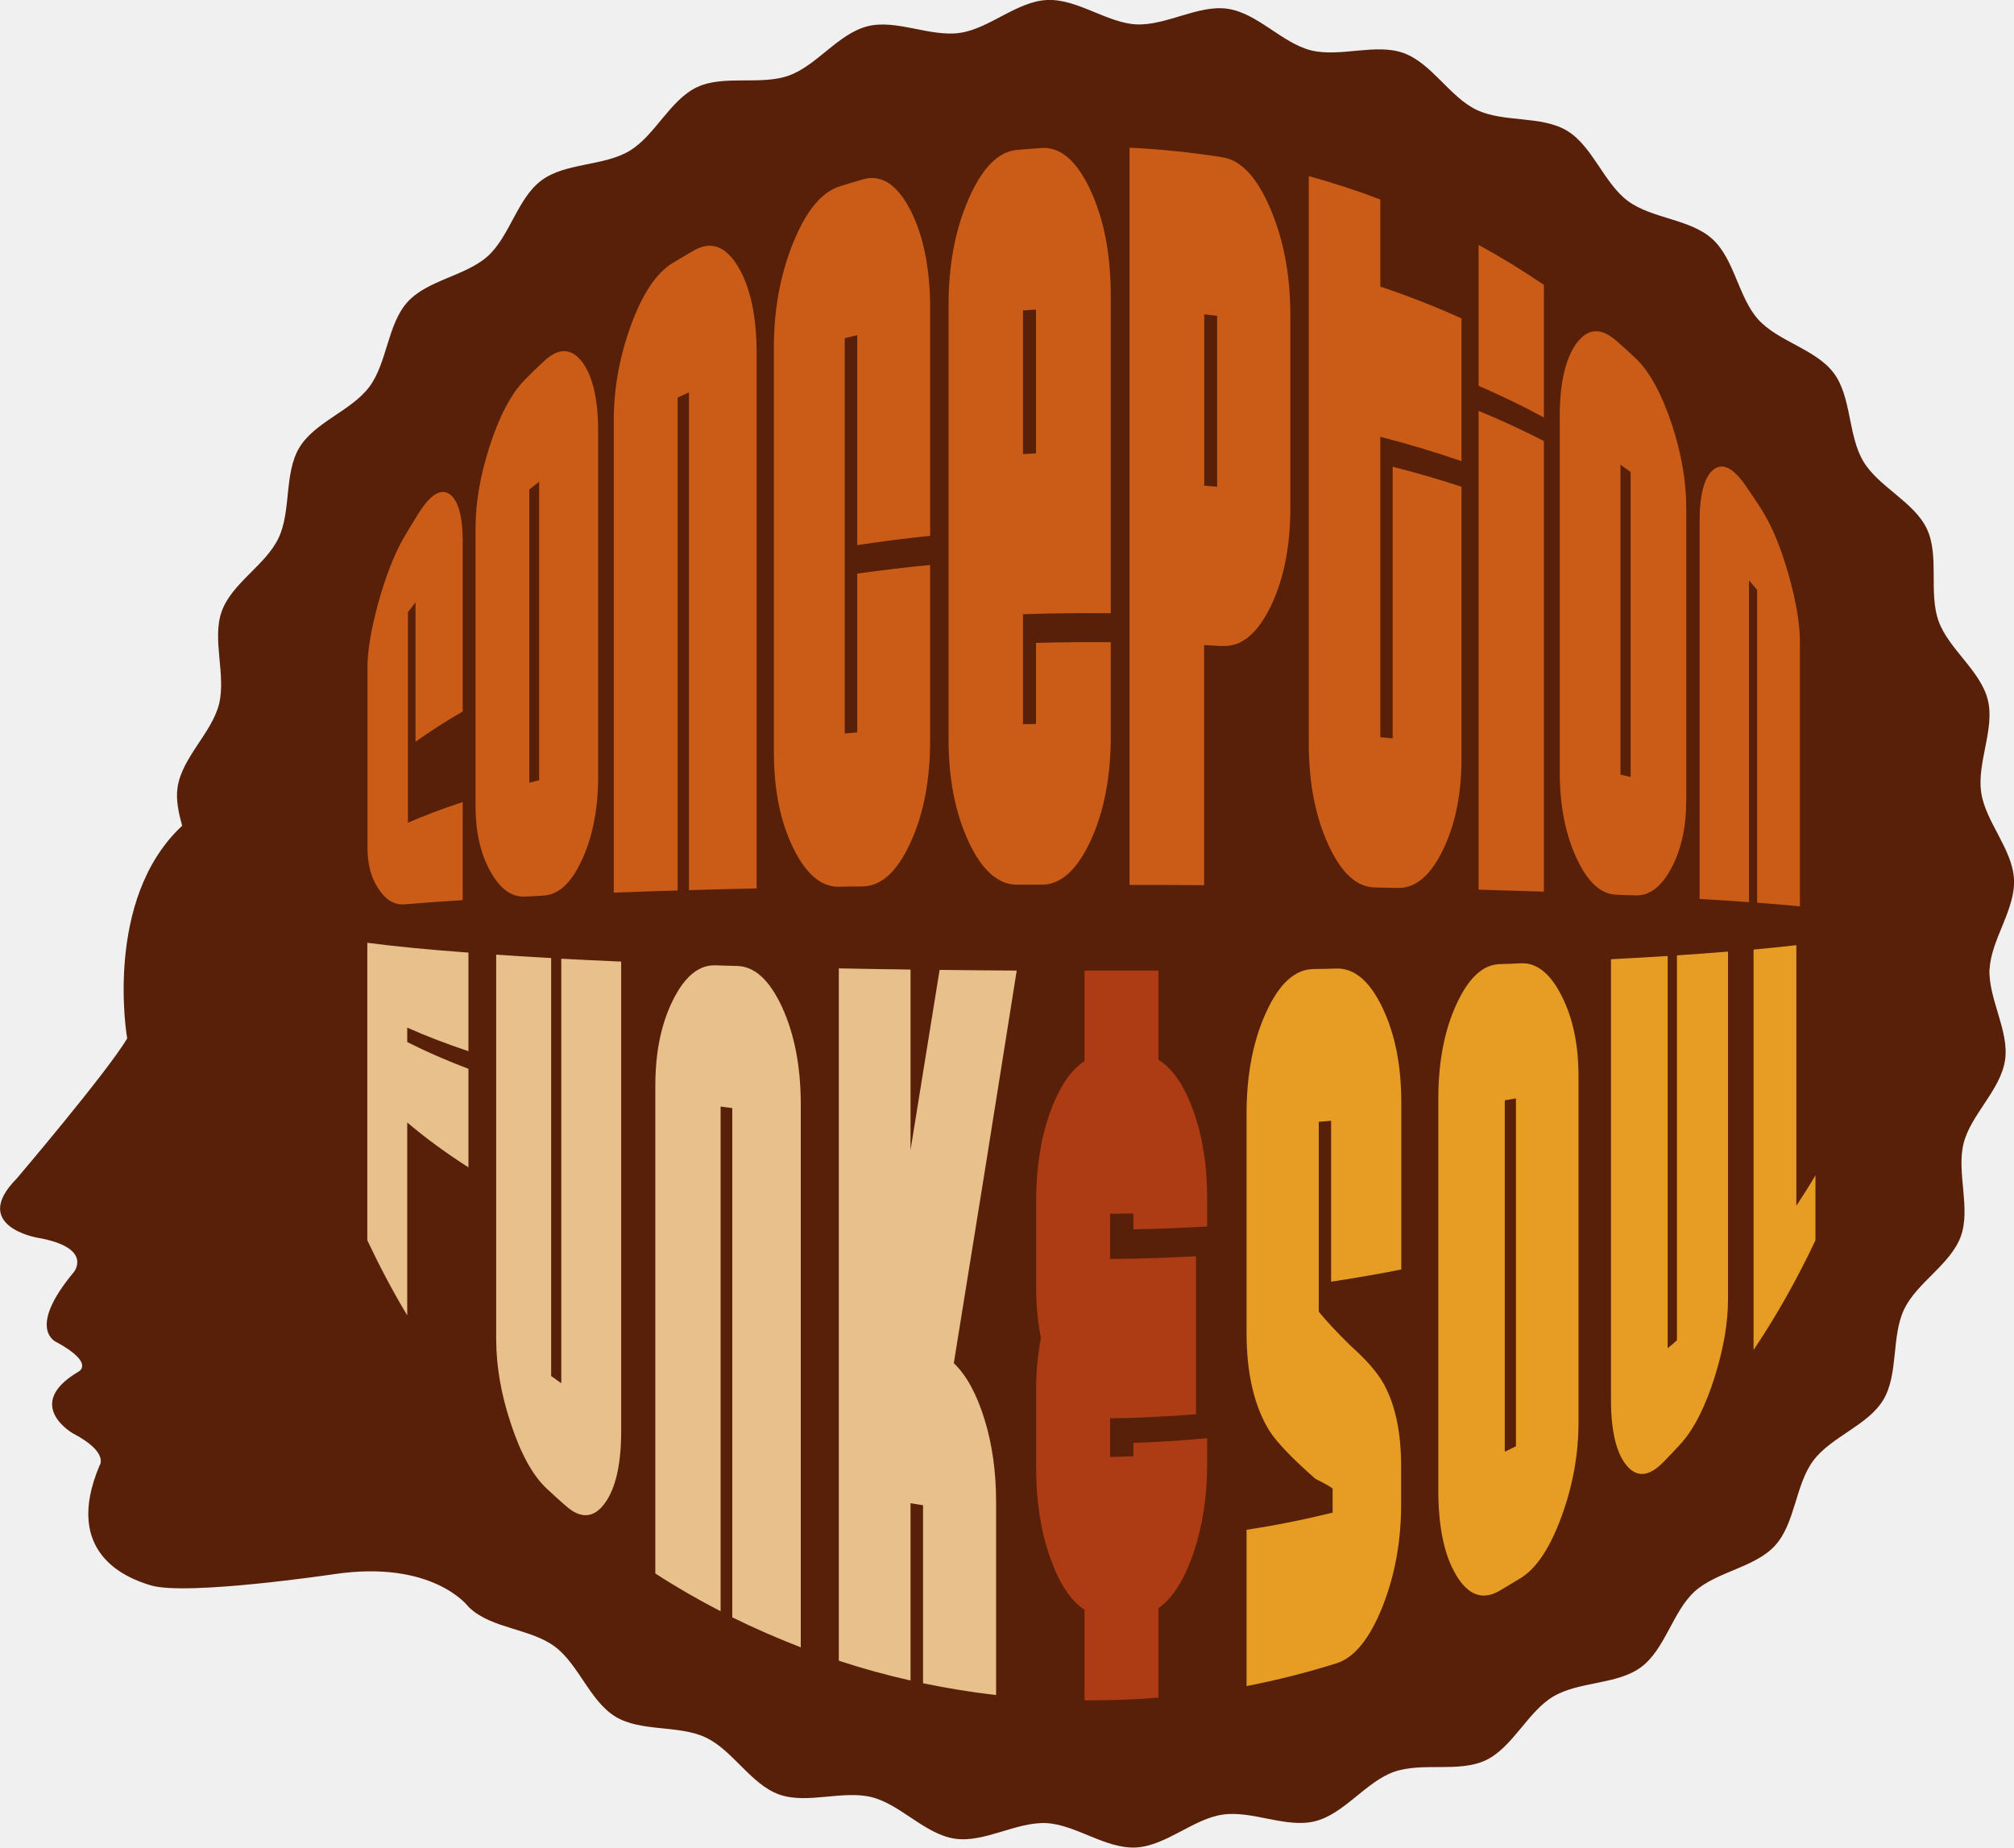
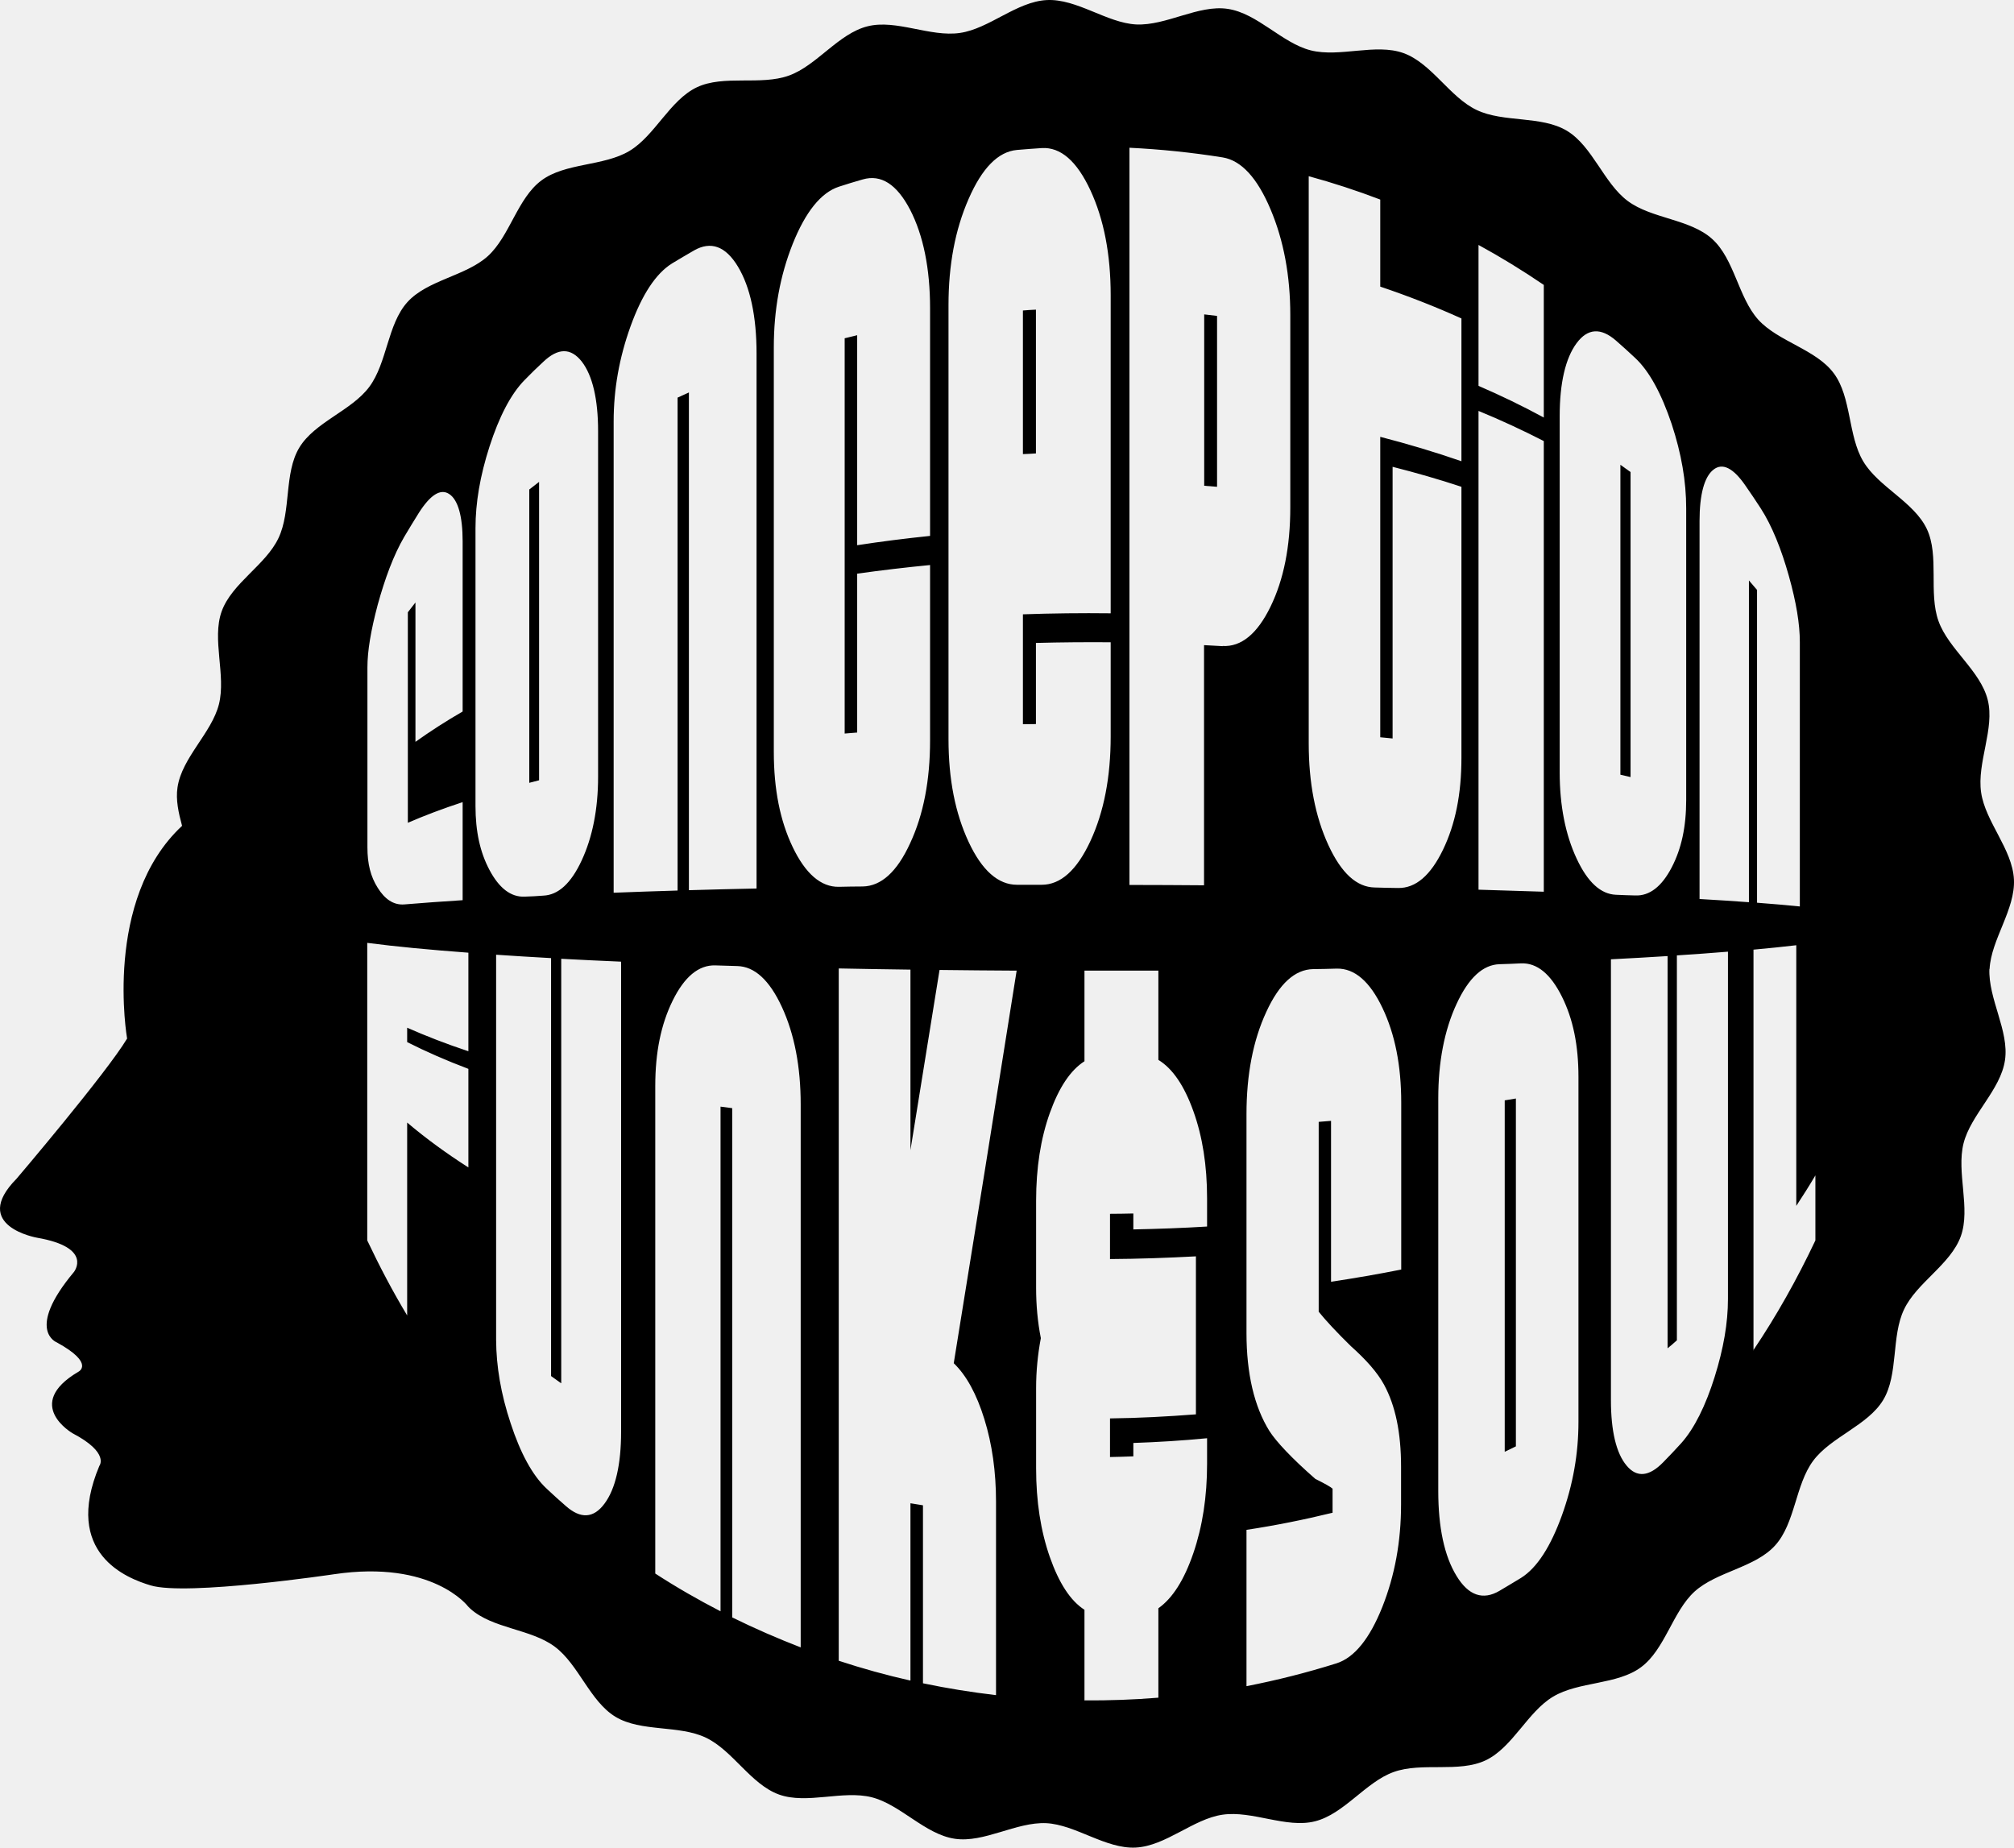
<svg xmlns="http://www.w3.org/2000/svg" width="218" height="200" viewBox="0 0 218 200" fill="none">
-   <g clip-path="url(#clip0_33_2018)">
-     <path d="M114.5 101L36 100C8 154 75.333 181.5 112.5 188.5L108 143L114.5 101Z" fill="#E8C08C" />
-     <path d="M200 100C200 100 137.258 100.964 122.608 101.079C122.25 101.016 121.88 100.989 121.5 101C118.409 101.086 119.231 101.105 122.608 101.079C137.795 103.728 133.5 170.5 133.5 170.5L123.5 188.5C160.667 181.5 228 154 200 100Z" fill="#E79D24" />
-     <path d="M203 99.5H27.5C26.333 72.667 42.6 17.5 117 11.5C191.4 5.5 205.333 67.667 203 99.5Z" fill="#CB5C17" />
-     <path d="M130.353 52.576C130.811 52.612 131.287 52.649 131.745 52.686V34.189C131.287 34.134 130.811 34.079 130.353 34.024V52.576Z" fill="#582009" />
-     <rect x="111.5" y="103" width="21" height="86" fill="#AD3C14" />
-     <path d="M58.358 52.154C58.01 52.429 57.644 52.704 57.296 52.979V84.73C57.644 84.638 58.01 84.546 58.358 84.455V52.154Z" fill="#582009" />
-     <path d="M112.139 33.511C111.663 33.529 111.206 33.566 110.73 33.602V49.148C111.206 49.129 111.663 49.111 112.139 49.074V33.511Z" fill="#582009" />
-     <path d="M176.502 51.091C176.135 50.834 175.769 50.559 175.403 50.303V83.85C175.769 83.941 176.135 84.015 176.502 84.106V51.091Z" fill="#582009" />
-     <path d="M162.882 157.14C163.285 156.939 163.688 156.755 164.09 156.554V118.9C163.688 118.973 163.285 119.028 162.882 119.102V157.14Z" fill="#582009" />
-     <path d="M215.364 104.876C215.529 101.687 218.165 98.442 218 95.179C217.835 91.916 214.906 88.946 214.449 85.775C213.973 82.548 215.95 78.863 215.163 75.747C214.376 72.594 210.916 70.248 209.836 67.223C208.737 64.161 209.946 60.165 208.573 57.25C207.181 54.317 203.337 52.704 201.69 49.936C200.024 47.149 200.427 42.988 198.505 40.403C196.583 37.8 192.482 36.975 190.322 34.592C188.162 32.191 187.741 28.029 185.343 25.866C182.945 23.685 178.79 23.685 176.19 21.741C173.609 19.817 172.383 15.82 169.619 14.152C166.855 12.484 162.754 13.29 159.843 11.897C156.933 10.522 154.974 6.838 151.917 5.738C148.897 4.656 145.034 6.233 141.886 5.445C138.774 4.656 136.12 1.43 132.898 0.953C129.731 0.477 126.253 2.786 122.995 2.64C119.809 2.475 116.569 -0.165 113.311 -2.72486e-05C110.053 0.165 107.087 3.098 103.92 3.556C100.698 4.033 97.019 2.053 93.907 2.841C90.759 3.63 88.415 7.094 85.395 8.176C82.338 9.276 78.347 8.066 75.437 9.441C72.508 10.834 70.897 14.684 68.133 16.334C65.351 18.002 61.195 17.599 58.614 19.523C56.015 21.448 55.191 25.555 52.811 27.718C50.413 29.881 46.258 30.302 44.098 32.704C41.938 35.105 41.92 39.267 39.979 41.87C38.057 44.455 34.066 45.683 32.401 48.451C30.735 51.219 31.54 55.325 30.149 58.24C28.776 61.155 25.097 63.116 23.998 66.178C22.919 69.203 24.493 73.071 23.706 76.224C22.919 79.34 19.697 81.998 19.221 85.225C19.019 86.563 19.331 87.974 19.715 89.386C11.13 97.379 13.766 112.411 13.766 112.411C11.514 116.169 1.794 127.589 1.794 127.589C-3.258 132.704 4.009 133.969 4.009 133.969C10.16 135.032 8 137.69 8 137.69C2.728 143.996 6.151 145.298 6.151 145.298C10.361 147.608 8.475 148.488 8.475 148.488C2.471 152.044 7.871 155.142 7.871 155.142C11.899 157.25 10.764 158.662 10.764 158.662C6.755 168.194 13.802 170.852 16.31 171.604C20.191 172.777 36.172 170.394 36.172 170.394C46.825 168.818 50.651 173.859 50.651 173.859C50.651 173.859 50.816 174.042 50.908 174.115C53.306 176.297 57.461 176.297 60.06 178.24C62.641 180.165 63.868 184.161 66.632 185.829C69.396 187.498 73.496 186.691 76.407 188.084C79.318 189.459 81.276 193.144 84.333 194.244C87.354 195.325 91.216 193.749 94.365 194.537C97.477 195.325 100.131 198.552 103.353 199.028C106.52 199.505 109.998 197.195 113.256 197.342C116.441 197.507 119.681 200.147 122.94 199.982C126.198 199.817 129.164 196.884 132.33 196.425C135.552 195.949 139.232 197.928 142.343 197.14C145.492 196.352 147.835 192.887 150.856 191.806C153.913 190.706 157.903 191.916 160.814 190.541C163.743 189.148 165.353 185.298 168.118 183.648C170.9 181.98 175.055 182.383 177.636 180.458C180.236 178.533 181.06 174.427 183.439 172.264C185.837 170.101 189.993 169.679 192.153 167.278C194.331 164.876 194.331 160.715 196.271 158.112C198.193 155.527 202.184 154.299 203.85 151.531C205.516 148.763 204.71 144.656 206.101 141.742C207.474 138.827 211.154 136.865 212.252 133.804C213.332 130.779 211.758 126.911 212.545 123.758C213.332 120.642 216.554 117.983 217.03 114.757C217.506 111.586 215.199 108.103 215.346 104.84V104.876H215.364ZM39.778 72.246C39.778 70.449 40.144 68.268 40.895 65.445C41.663 62.658 42.597 60.092 43.768 58.093C44.281 57.214 44.812 56.37 45.343 55.509C46.569 53.584 47.686 52.832 48.638 53.474C49.59 54.097 50.084 55.894 50.084 58.57V77.012C48.272 78.057 46.569 79.157 44.977 80.293V65.206C44.702 65.555 44.427 65.921 44.153 66.269V89.056C45.965 88.268 47.96 87.516 50.084 86.819V97.433C47.832 97.58 45.709 97.727 43.768 97.892C42.597 97.984 41.645 97.305 40.895 96.095C40.126 94.885 39.778 93.51 39.778 91.714V72.246ZM50.706 113.785C48.327 112.997 46.111 112.136 44.08 111.237V112.796C46.111 113.822 48.327 114.794 50.706 115.692V126.361C48.327 124.84 46.111 123.226 44.08 121.503V142.383C42.524 139.798 41.096 137.085 39.76 134.262V102.053C42.835 102.456 46.514 102.805 50.706 103.116V113.785ZM160.045 26.508C162.461 27.828 164.823 29.276 167.111 30.834V45.188C164.823 43.941 162.461 42.805 160.045 41.76V26.508ZM160.045 44.473C162.461 45.463 164.823 46.563 167.111 47.736V96.517C164.823 96.444 162.461 96.37 160.045 96.297V44.473ZM66.431 45.628C66.431 42.108 67.035 38.717 68.261 35.307C69.488 31.916 70.989 29.587 72.783 28.488C73.57 28.011 74.357 27.553 75.144 27.094C76.956 26.068 78.549 26.636 79.885 28.854C81.221 31.072 81.899 34.262 81.899 38.258V96.169C79.409 96.224 76.975 96.279 74.577 96.352V42.475C74.156 42.658 73.753 42.86 73.332 43.043H73.35V96.389C70.989 96.462 68.682 96.535 66.431 96.627V45.628ZM51.475 87.223V57.177C51.475 54.409 51.969 51.512 52.994 48.323C54.02 45.151 55.283 42.658 56.802 41.118C57.461 40.44 58.138 39.78 58.834 39.138C60.408 37.654 61.781 37.617 62.971 39.12C64.142 40.623 64.746 43.208 64.746 46.654V84.088C64.746 87.553 64.142 90.614 62.971 93.126C61.799 95.655 60.408 96.865 58.834 96.939C58.157 96.994 57.479 97.03 56.802 97.049C55.283 97.122 54.02 96.095 52.994 94.171C51.969 92.246 51.475 89.991 51.475 87.223ZM67.236 154.977C67.236 158.497 66.632 161.155 65.442 162.75C64.252 164.363 62.843 164.418 61.25 163.006C60.554 162.401 59.859 161.778 59.182 161.137C57.626 159.688 56.326 157.25 55.283 154.06C54.221 150.871 53.727 147.901 53.708 145.041V103.336C55.612 103.465 57.607 103.593 59.658 103.703V148.946C60.024 149.203 60.371 149.459 60.738 149.716H60.756V103.776C62.843 103.886 65.021 103.996 67.236 104.088V154.977ZM86.677 178.313C84.169 177.342 81.679 176.26 79.263 175.069V119.945C78.842 119.89 78.421 119.835 78 119.78V174.409C75.583 173.162 73.222 171.806 70.934 170.321V117.544C70.934 113.895 71.556 110.871 72.819 108.304C74.082 105.738 75.62 104.436 77.432 104.491C78.238 104.51 79.025 104.546 79.83 104.565C81.679 104.62 83.29 106.068 84.645 109.001C85.999 111.934 86.677 115.472 86.677 119.542V178.313ZM85.816 91.696C84.443 88.836 83.766 85.426 83.766 81.375V37.58C83.766 33.547 84.443 29.826 85.816 26.379C87.189 22.951 88.855 20.843 90.814 20.202C91.674 19.927 92.534 19.652 93.395 19.413C95.372 18.845 97.074 19.927 98.52 22.695C99.948 25.463 100.68 29.056 100.68 33.364V58.002C98.026 58.277 95.39 58.607 92.79 59.01V36.279C92.333 36.389 91.894 36.499 91.436 36.609V79.395C91.894 79.358 92.333 79.322 92.79 79.285V62.09C95.39 61.723 98.026 61.411 100.68 61.155V80.128C100.68 84.455 99.966 88.176 98.52 91.274C97.092 94.39 95.372 95.912 93.395 95.949C92.534 95.949 91.674 95.967 90.814 95.985C88.855 96.022 87.189 94.555 85.816 91.696ZM110.053 105.06C107.783 119.395 105.513 133.584 103.243 147.553C104.616 148.873 105.714 150.889 106.556 153.602C107.398 156.315 107.819 159.303 107.819 162.548V183.483C105.165 183.171 102.529 182.75 99.911 182.2V162.933C99.454 162.86 98.996 162.786 98.557 162.713V181.906C95.939 181.32 93.358 180.605 90.795 179.762V142.291V104.821C93.358 104.876 95.939 104.913 98.557 104.95V124.491C99.6 118.038 100.644 111.531 101.705 104.986C104.469 105.023 107.252 105.041 110.053 105.06C110.053 105.06 110.053 105.06 110.053 105.041V105.06ZM104.854 91.127C103.408 88.029 102.675 84.345 102.675 80V33.016C102.675 28.689 103.389 24.858 104.854 21.521C106.3 18.203 108.039 16.407 110.089 16.224C110.986 16.15 111.883 16.077 112.762 16.022C114.812 15.894 116.569 17.433 118.034 20.587C119.498 23.74 120.23 27.534 120.23 31.952V66.379C117.064 66.343 113.897 66.379 110.73 66.489V78.387C111.206 78.387 111.663 78.368 112.139 78.368V69.588C114.83 69.514 117.54 69.496 120.23 69.514V79.707C120.23 84.106 119.498 87.883 118.034 91.036C116.569 94.189 114.812 95.765 112.762 95.765H110.089C108.057 95.765 106.3 94.225 104.854 91.127ZM130.665 132.759C128.01 132.924 125.356 133.016 122.683 133.071V131.347C121.841 131.366 120.999 131.384 120.157 131.384V136.279C123.269 136.26 126.381 136.15 129.456 135.985V153.089C126.363 153.327 123.269 153.492 120.157 153.529V157.708C120.999 157.69 121.841 157.672 122.683 157.635V156.187C125.356 156.095 128.01 155.93 130.665 155.674V158.46C130.665 161.998 130.17 165.206 129.182 168.103C128.193 170.999 126.93 172.997 125.393 174.079V183.758C122.738 183.978 120.066 184.07 117.393 184.051V174.244C115.874 173.272 114.629 171.347 113.64 168.524C112.652 165.701 112.158 162.493 112.158 158.937V150.247C112.158 148.378 112.341 146.581 112.67 144.84C112.322 143.08 112.158 141.265 112.158 139.395V129.972C112.158 126.398 112.652 123.245 113.64 120.477C114.629 117.708 115.874 115.839 117.393 114.867V105.06C120.066 105.06 122.738 105.06 125.393 105.06V114.72C126.93 115.655 128.193 117.507 129.182 120.275C130.17 123.025 130.665 126.159 130.665 129.697V132.759ZM132.367 69.936C131.69 69.899 131.012 69.862 130.335 69.826V95.82C127.662 95.802 124.972 95.784 122.262 95.784V15.985C125.649 16.15 129.017 16.499 132.349 17.03C134.381 17.36 136.101 19.267 137.529 22.64C138.957 26.013 139.671 29.844 139.671 34.097V54.904C139.671 59.175 138.957 62.731 137.529 65.665C136.101 68.598 134.362 70.028 132.349 69.918L132.367 69.936ZM151.679 137.415C149.19 137.91 146.645 138.35 144.082 138.735V121.32C143.643 121.357 143.186 121.393 142.746 121.43V141.98C143.497 142.915 144.668 144.18 146.224 145.701C147.908 147.204 149.098 148.561 149.812 149.862C151.057 152.154 151.661 155.087 151.661 158.753V162.841C151.661 166.856 150.984 170.541 149.629 173.95C148.274 177.342 146.627 179.413 144.687 180.037C141.483 181.045 138.225 181.87 134.93 182.511V165.591C138.078 165.115 141.172 164.491 144.247 163.74V161.137C144.064 160.953 143.442 160.605 142.38 160.073C139.799 157.818 138.133 156.022 137.419 154.904C135.772 152.264 134.93 148.689 134.93 144.29V120.587C134.93 116.315 135.644 112.612 137.071 109.533C138.481 106.453 140.183 104.931 142.142 104.895C143.002 104.895 143.845 104.858 144.705 104.84C146.645 104.803 148.293 106.251 149.647 109.093C151.002 111.934 151.679 115.325 151.679 119.34V137.415ZM151.331 96.114C150.489 96.114 149.647 96.077 148.805 96.059C146.865 96.022 145.199 94.519 143.79 91.457C142.38 88.396 141.666 84.73 141.666 80.477V19.065C144.284 19.78 146.865 20.623 149.409 21.595V31.017C152.393 32.026 155.322 33.162 158.196 34.464V49.917C155.34 48.928 152.393 48.048 149.409 47.278V79.798C149.849 79.835 150.288 79.89 150.727 79.927H150.746V50.522C153.272 51.164 155.761 51.879 158.196 52.686V82.035C158.196 85.939 157.537 89.203 156.201 91.971C154.864 94.739 153.254 96.15 151.331 96.114ZM170.863 153.895C170.863 157.342 170.278 160.678 169.069 164.033C167.861 167.369 166.397 169.698 164.64 170.797C163.871 171.256 163.102 171.732 162.315 172.191C160.539 173.236 158.965 172.722 157.665 170.577C156.347 168.433 155.688 165.316 155.688 161.393V118.882C155.688 114.959 156.347 111.512 157.665 108.671C158.983 105.811 160.539 104.418 162.315 104.363C163.102 104.345 163.871 104.308 164.64 104.271C166.397 104.198 167.861 105.445 169.069 107.864C170.278 110.284 170.863 113.126 170.863 116.572V153.895ZM170.662 92.924C169.454 90.339 168.831 87.186 168.831 83.611V45.023C168.831 41.467 169.454 38.772 170.662 37.14C171.87 35.509 173.298 35.454 174.909 36.847C175.623 37.47 176.318 38.093 176.996 38.735C178.57 40.202 179.87 42.676 180.95 45.885C182.011 49.111 182.524 52.099 182.524 55.014V86.581C182.524 89.496 182.011 91.861 180.95 93.895C179.888 95.93 178.57 96.994 176.996 96.92C176.3 96.902 175.605 96.884 174.909 96.847C173.298 96.774 171.87 95.527 170.662 92.924ZM187.045 140.605C187.045 143.19 186.569 145.958 185.599 149.056C184.629 152.136 183.421 154.61 181.975 156.224C181.334 156.92 180.693 157.617 180.034 158.277C178.533 159.817 177.197 159.982 176.08 158.643C174.946 157.305 174.378 154.867 174.378 151.567V103.831C176.501 103.721 178.533 103.611 180.51 103.483V145.939C180.858 145.665 181.188 145.371 181.517 145.078V103.41C183.458 103.281 185.306 103.153 187.045 103.006V140.605ZM189.315 97.653C187.631 97.525 185.837 97.415 183.97 97.305V56.37C183.97 53.547 184.483 51.604 185.471 50.834C186.46 50.046 187.631 50.669 188.913 52.521C189.48 53.327 190.029 54.152 190.578 54.995C191.823 56.92 192.83 59.468 193.635 62.328C194.441 65.206 194.825 67.534 194.825 69.496V98.112C193.397 97.965 191.841 97.837 190.194 97.709V63.85C189.901 63.501 189.608 63.153 189.315 62.823V97.653ZM196.509 134.262C194.514 138.478 192.281 142.456 189.81 146.123V146.178H189.791C189.791 146.178 189.791 146.141 189.81 146.123V102.786C191.457 102.64 193.013 102.475 194.441 102.31V130.522C195.155 129.441 195.85 128.341 196.509 127.223V134.262Z" fill="#582009" />
-   </g>
-   <defs>
-     <clipPath id="clip0_33_2018">
-       <rect width="218" height="200" fill="white" />
-     </clipPath>
-   </defs>
+   <path d="M130.346 52.583C130.804 52.62 131.28 52.656 131.737 52.693V34.196C131.28 34.141 130.804 34.086 130.346 34.031V52.583Z" fill="black" />
+   <path d="M58.351 52.161C58.003 52.436 57.637 52.711 57.289 52.986V84.737C57.637 84.645 58.003 84.554 58.351 84.462V52.161Z" fill="black" />
+   <path d="M112.132 33.518C111.656 33.536 111.199 33.573 110.723 33.61V49.155C111.199 49.137 111.656 49.118 112.132 49.082V33.518Z" fill="black" />
+   <path d="M176.494 51.098C176.128 50.842 175.762 50.567 175.396 50.31V83.857C175.762 83.949 176.128 84.022 176.494 84.114V51.098Z" fill="black" />
+   <path d="M162.875 157.148C163.278 156.946 163.68 156.763 164.083 156.561V118.908C163.68 118.981 163.278 119.036 162.875 119.109V157.148Z" fill="black" />
+   <path d="M215.357 104.884C215.522 101.694 218.158 98.449 217.993 95.186C217.828 91.923 214.899 88.953 214.442 85.782C213.966 82.555 215.943 78.871 215.155 75.754C214.368 72.601 210.909 70.255 209.829 67.23C208.73 64.169 209.938 60.172 208.565 57.258C207.174 54.325 203.33 52.711 201.683 49.943C200.017 47.157 200.42 42.995 198.497 40.411C196.575 37.808 192.475 36.983 190.315 34.599C188.155 32.198 187.734 28.037 185.336 25.874C182.938 23.692 178.782 23.692 176.183 21.749C173.602 19.824 172.376 15.828 169.611 14.16C166.847 12.491 162.747 13.298 159.836 11.905C156.926 10.53 154.967 6.845 151.91 5.745C148.89 4.664 145.027 6.24 141.879 5.452C138.767 4.664 136.112 1.437 132.891 0.961C129.724 0.484 126.246 2.794 122.987 2.647C119.802 2.482 116.562 -0.158 113.304 0.007C110.045 0.172 107.08 3.105 103.913 3.564C100.691 4.04 97.012 2.061 93.9 2.849C90.751 3.637 88.408 7.102 85.388 8.183C82.331 9.283 78.34 8.073 75.43 9.448C72.501 10.841 70.89 14.691 68.126 16.341C65.343 18.009 61.188 17.606 58.607 19.531C56.008 21.456 55.184 25.562 52.804 27.725C50.406 29.888 46.251 30.31 44.091 32.711C41.931 35.113 41.912 39.274 39.972 41.877C38.05 44.462 34.059 45.69 32.394 48.458C30.728 51.227 31.533 55.333 30.142 58.248C28.769 61.162 25.09 63.124 23.991 66.185C22.911 69.21 24.485 73.078 23.698 76.231C22.911 79.347 19.689 82.006 19.214 85.232C19.012 86.57 19.323 87.982 19.708 89.393C11.123 97.386 13.758 112.418 13.758 112.418C11.507 116.176 1.787 127.597 1.787 127.597C-3.266 132.711 4.002 133.976 4.002 133.976C10.152 135.04 7.992 137.698 7.992 137.698C2.72 144.004 6.143 145.305 6.143 145.305C10.354 147.615 8.468 148.495 8.468 148.495C2.464 152.051 7.864 155.149 7.864 155.149C11.891 157.258 10.756 158.669 10.756 158.669C6.748 168.202 13.795 170.86 16.303 171.611C20.184 172.785 36.164 170.402 36.164 170.402C46.818 168.825 50.644 173.866 50.644 173.866C50.644 173.866 50.809 174.05 50.9 174.123C53.298 176.304 57.454 176.304 60.053 178.248C62.634 180.172 63.861 184.169 66.625 185.837C69.389 187.505 73.489 186.699 76.4 188.092C79.311 189.467 81.269 193.151 84.326 194.251C87.347 195.333 91.209 193.756 94.358 194.545C97.469 195.333 100.124 198.559 103.346 199.036C106.512 199.512 109.99 197.203 113.249 197.349C116.434 197.514 119.674 200.154 122.932 199.989C126.191 199.824 129.156 196.891 132.323 196.433C135.545 195.956 139.224 197.936 142.336 197.148C145.485 196.359 147.828 192.895 150.848 191.813C153.905 190.713 157.896 191.923 160.806 190.548C163.735 189.155 165.346 185.305 168.11 183.655C170.893 181.987 175.048 182.391 177.629 180.466C180.229 178.541 181.052 174.435 183.432 172.271C185.83 170.108 189.985 169.687 192.145 167.285C194.324 164.884 194.324 160.722 196.264 158.119C198.186 155.534 202.177 154.306 203.843 151.538C205.508 148.77 204.703 144.664 206.094 141.749C207.467 138.834 211.147 136.873 212.245 133.811C213.325 130.787 211.751 126.919 212.538 123.765C213.325 120.649 216.547 117.991 217.023 114.765C217.499 111.593 215.192 108.11 215.339 104.847V104.884H215.357ZM39.771 72.253C39.771 70.457 40.137 68.275 40.887 65.452C41.656 62.666 42.59 60.099 43.761 58.101C44.274 57.221 44.805 56.378 45.336 55.516C46.562 53.591 47.679 52.84 48.63 53.481C49.582 54.105 50.077 55.901 50.077 58.578V77.019C48.264 78.064 46.562 79.164 44.969 80.301V65.214C44.695 65.562 44.42 65.929 44.146 66.277V89.063C45.958 88.275 47.953 87.523 50.077 86.827V97.441C47.825 97.588 45.702 97.734 43.761 97.899C42.59 97.991 41.638 97.313 40.887 96.103C40.118 94.893 39.771 93.518 39.771 91.721V72.253ZM50.699 113.793C48.319 113.005 46.104 112.143 44.072 111.245V112.803C46.104 113.83 48.319 114.801 50.699 115.699V126.369C48.319 124.847 46.104 123.234 44.072 121.511V142.391C42.516 139.806 41.089 137.093 39.752 134.27V102.061C42.828 102.464 46.507 102.812 50.699 103.124V113.793ZM160.038 26.515C162.454 27.835 164.815 29.283 167.104 30.841V45.195C164.815 43.949 162.454 42.812 160.038 41.767V26.515ZM160.038 44.48C162.454 45.47 164.815 46.57 167.104 47.743V96.524C164.815 96.451 162.454 96.378 160.038 96.304V44.48ZM66.423 45.635C66.423 42.116 67.028 38.724 68.254 35.315C69.48 31.923 70.981 29.595 72.775 28.495C73.562 28.018 74.35 27.56 75.137 27.102C76.949 26.075 78.542 26.643 79.878 28.862C81.214 31.08 81.891 34.27 81.891 38.266V96.176C79.402 96.231 76.967 96.286 74.569 96.359V42.482C74.148 42.666 73.746 42.867 73.325 43.05H73.343V96.396C70.981 96.469 68.675 96.543 66.423 96.634V45.635ZM51.468 87.23V57.184C51.468 54.416 51.962 51.52 52.987 48.33C54.012 45.159 55.275 42.666 56.795 41.126C57.454 40.447 58.131 39.787 58.827 39.146C60.401 37.661 61.774 37.624 62.964 39.127C64.135 40.631 64.739 43.215 64.739 46.662V84.095C64.739 87.56 64.135 90.621 62.964 93.133C61.792 95.663 60.401 96.873 58.827 96.946C58.149 97.001 57.472 97.038 56.795 97.056C55.275 97.129 54.012 96.103 52.987 94.178C51.962 92.253 51.468 89.998 51.468 87.23ZM67.229 154.985C67.229 158.504 66.625 161.162 65.435 162.757C64.245 164.37 62.836 164.425 61.243 163.014C60.547 162.409 59.852 161.786 59.174 161.144C57.618 159.696 56.319 157.258 55.275 154.068C54.214 150.878 53.719 147.908 53.701 145.049V103.344C55.605 103.472 57.6 103.6 59.65 103.71V148.953C60.017 149.21 60.364 149.467 60.73 149.723H60.749V103.784C62.836 103.894 65.014 104.004 67.229 104.095V154.985ZM86.669 178.321C84.161 177.349 81.672 176.268 79.256 175.076V119.952C78.835 119.897 78.413 119.842 77.993 119.787V174.416C75.576 173.17 73.215 171.813 70.927 170.328V117.551C70.927 113.903 71.549 110.878 72.812 108.312C74.075 105.745 75.613 104.444 77.425 104.499C78.23 104.517 79.018 104.554 79.823 104.572C81.672 104.627 83.283 106.075 84.637 109.008C85.992 111.941 86.669 115.479 86.669 119.549V178.321ZM85.809 91.703C84.436 88.843 83.759 85.434 83.759 81.382V37.588C83.759 33.555 84.436 29.833 85.809 26.387C87.182 22.959 88.848 20.851 90.806 20.209C91.667 19.934 92.527 19.659 93.387 19.421C95.364 18.852 97.067 19.934 98.513 22.702C99.941 25.47 100.673 29.063 100.673 33.371V58.009C98.019 58.284 95.383 58.614 92.783 59.017V36.286C92.326 36.396 91.886 36.506 91.429 36.616V79.403C91.886 79.366 92.326 79.329 92.783 79.293V62.097C95.383 61.731 98.019 61.419 100.673 61.162V80.136C100.673 84.462 99.959 88.183 98.513 91.281C97.085 94.398 95.364 95.919 93.387 95.956C92.527 95.956 91.667 95.974 90.806 95.993C88.848 96.029 87.182 94.563 85.809 91.703ZM110.045 105.067C107.775 119.402 105.506 133.591 103.236 147.56C104.609 148.88 105.707 150.897 106.549 153.61C107.391 156.323 107.812 159.311 107.812 162.556V183.49C105.158 183.179 102.522 182.757 99.904 182.207V162.941C99.447 162.867 98.989 162.794 98.549 162.721V181.914C95.932 181.327 93.351 180.612 90.788 179.769V142.299V104.829C93.351 104.884 95.932 104.92 98.549 104.957V124.499C99.593 118.046 100.636 111.538 101.698 104.994C104.462 105.03 107.245 105.049 110.045 105.067C110.045 105.067 110.045 105.067 110.045 105.049V105.067ZM104.847 91.135C103.4 88.037 102.668 84.352 102.668 80.007V33.023C102.668 28.697 103.382 24.865 104.847 21.529C106.293 18.211 108.032 16.414 110.082 16.231C110.979 16.158 111.876 16.084 112.755 16.029C114.805 15.901 116.562 17.441 118.027 20.594C119.491 23.747 120.223 27.542 120.223 31.96V66.387C117.056 66.35 113.89 66.387 110.723 66.497V78.394C111.199 78.394 111.656 78.376 112.132 78.376V69.595C114.823 69.522 117.532 69.503 120.223 69.522V79.714C120.223 84.114 119.491 87.89 118.027 91.043C116.562 94.196 114.805 95.773 112.755 95.773H110.082C108.05 95.773 106.293 94.233 104.847 91.135ZM130.657 132.766C128.003 132.931 125.349 133.023 122.676 133.078V131.355C121.834 131.373 120.992 131.391 120.15 131.391V136.286C123.262 136.268 126.374 136.158 129.449 135.993V153.096C126.356 153.335 123.262 153.5 120.15 153.536V157.716C120.992 157.698 121.834 157.679 122.676 157.643V156.194C125.349 156.103 128.003 155.938 130.657 155.681V158.468C130.657 162.006 130.163 165.214 129.175 168.11C128.186 171.007 126.923 173.005 125.385 174.086V183.765C122.731 183.985 120.058 184.077 117.386 184.059V174.251C115.867 173.28 114.622 171.355 113.633 168.532C112.645 165.709 112.151 162.501 112.151 158.944V150.255C112.151 148.385 112.334 146.589 112.663 144.847C112.315 143.087 112.151 141.272 112.151 139.402V129.98C112.151 126.405 112.645 123.252 113.633 120.484C114.622 117.716 115.867 115.846 117.386 114.875V105.067C120.058 105.067 122.731 105.067 125.385 105.067V114.728C126.923 115.663 128.186 117.514 129.175 120.282C130.163 123.032 130.657 126.167 130.657 129.705V132.766ZM132.36 69.943C131.682 69.907 131.005 69.87 130.328 69.833V95.828C127.655 95.809 124.964 95.791 122.255 95.791V15.993C125.642 16.158 129.01 16.506 132.341 17.038C134.373 17.368 136.094 19.274 137.522 22.647C138.95 26.02 139.664 29.852 139.664 34.105V54.911C139.664 59.182 138.95 62.739 137.522 65.672C136.094 68.605 134.355 70.035 132.341 69.925L132.36 69.943ZM151.672 137.423C149.182 137.918 146.638 138.358 144.075 138.743V121.327C143.636 121.364 143.178 121.401 142.739 121.437V141.987C143.49 142.922 144.661 144.187 146.217 145.709C147.901 147.212 149.091 148.568 149.805 149.87C151.05 152.161 151.654 155.094 151.654 158.761V162.849C151.654 166.864 150.976 170.548 149.622 173.958C148.267 177.349 146.62 179.421 144.679 180.044C141.476 181.052 138.218 181.877 134.923 182.519V165.599C138.071 165.122 141.165 164.499 144.24 163.747V161.144C144.057 160.961 143.435 160.612 142.373 160.081C139.792 157.826 138.126 156.029 137.412 154.911C135.765 152.271 134.923 148.697 134.923 144.297V120.594C134.923 116.323 135.636 112.62 137.064 109.54C138.474 106.46 140.176 104.939 142.135 104.902C142.995 104.902 143.837 104.865 144.698 104.847C146.638 104.81 148.286 106.259 149.64 109.1C150.995 111.941 151.672 115.333 151.672 119.347V137.423ZM151.324 96.121C150.482 96.121 149.64 96.084 148.798 96.066C146.858 96.029 145.192 94.526 143.782 91.465C142.373 88.403 141.659 84.737 141.659 80.484V19.073C144.277 19.787 146.858 20.631 149.402 21.602V31.025C152.386 32.033 155.315 33.17 158.189 34.471V49.925C155.333 48.935 152.386 48.055 149.402 47.285V79.806C149.842 79.842 150.281 79.897 150.72 79.934H150.738V50.53C153.265 51.172 155.754 51.886 158.189 52.693V82.042C158.189 85.947 157.53 89.21 156.194 91.978C154.857 94.746 153.246 96.158 151.324 96.121ZM170.856 153.903C170.856 157.349 170.27 160.686 169.062 164.04C167.854 167.377 166.39 169.705 164.632 170.805C163.864 171.263 163.095 171.74 162.308 172.198C160.532 173.243 158.958 172.73 157.658 170.585C156.34 168.44 155.681 165.324 155.681 161.401V118.889C155.681 114.966 156.34 111.52 157.658 108.678C158.976 105.819 160.532 104.425 162.308 104.37C163.095 104.352 163.864 104.315 164.632 104.279C166.39 104.205 167.854 105.452 169.062 107.872C170.27 110.292 170.856 113.133 170.856 116.579V153.903ZM170.655 92.931C169.447 90.347 168.824 87.194 168.824 83.619V45.03C168.824 41.474 169.447 38.779 170.655 37.148C171.863 35.516 173.291 35.461 174.902 36.854C175.616 37.478 176.311 38.101 176.989 38.742C178.563 40.209 179.862 42.684 180.943 45.892C182.004 49.118 182.517 52.106 182.517 55.021V86.588C182.517 89.503 182.004 91.868 180.943 93.903C179.881 95.938 178.563 97.001 176.989 96.928C176.293 96.909 175.597 96.891 174.902 96.854C173.291 96.781 171.863 95.534 170.655 92.931ZM187.038 140.612C187.038 143.197 186.562 145.965 185.592 149.063C184.622 152.143 183.414 154.618 181.968 156.231C181.327 156.928 180.686 157.624 180.027 158.284C178.526 159.824 177.19 159.989 176.073 158.651C174.938 157.313 174.371 154.875 174.371 151.575V103.839C176.494 103.729 178.526 103.619 180.503 103.49V145.947C180.851 145.672 181.18 145.379 181.51 145.085V103.417C183.45 103.289 185.299 103.16 187.038 103.014V140.612ZM189.308 97.661C187.624 97.533 185.83 97.423 183.963 97.313V56.378C183.963 53.555 184.475 51.611 185.464 50.842C186.452 50.053 187.624 50.676 188.905 52.528C189.473 53.335 190.022 54.16 190.571 55.003C191.816 56.928 192.823 59.476 193.628 62.336C194.434 65.214 194.818 67.542 194.818 69.503V98.119C193.39 97.973 191.834 97.844 190.187 97.716V63.857C189.894 63.509 189.601 63.16 189.308 62.831V97.661ZM196.502 134.27C194.507 138.486 192.274 142.464 189.802 146.13V146.185H189.784C189.784 146.185 189.784 146.149 189.802 146.13V102.794C191.45 102.647 193.006 102.482 194.434 102.317V130.53C195.148 129.448 195.843 128.348 196.502 127.23V134.27Z" fill="black" />
</svg>
